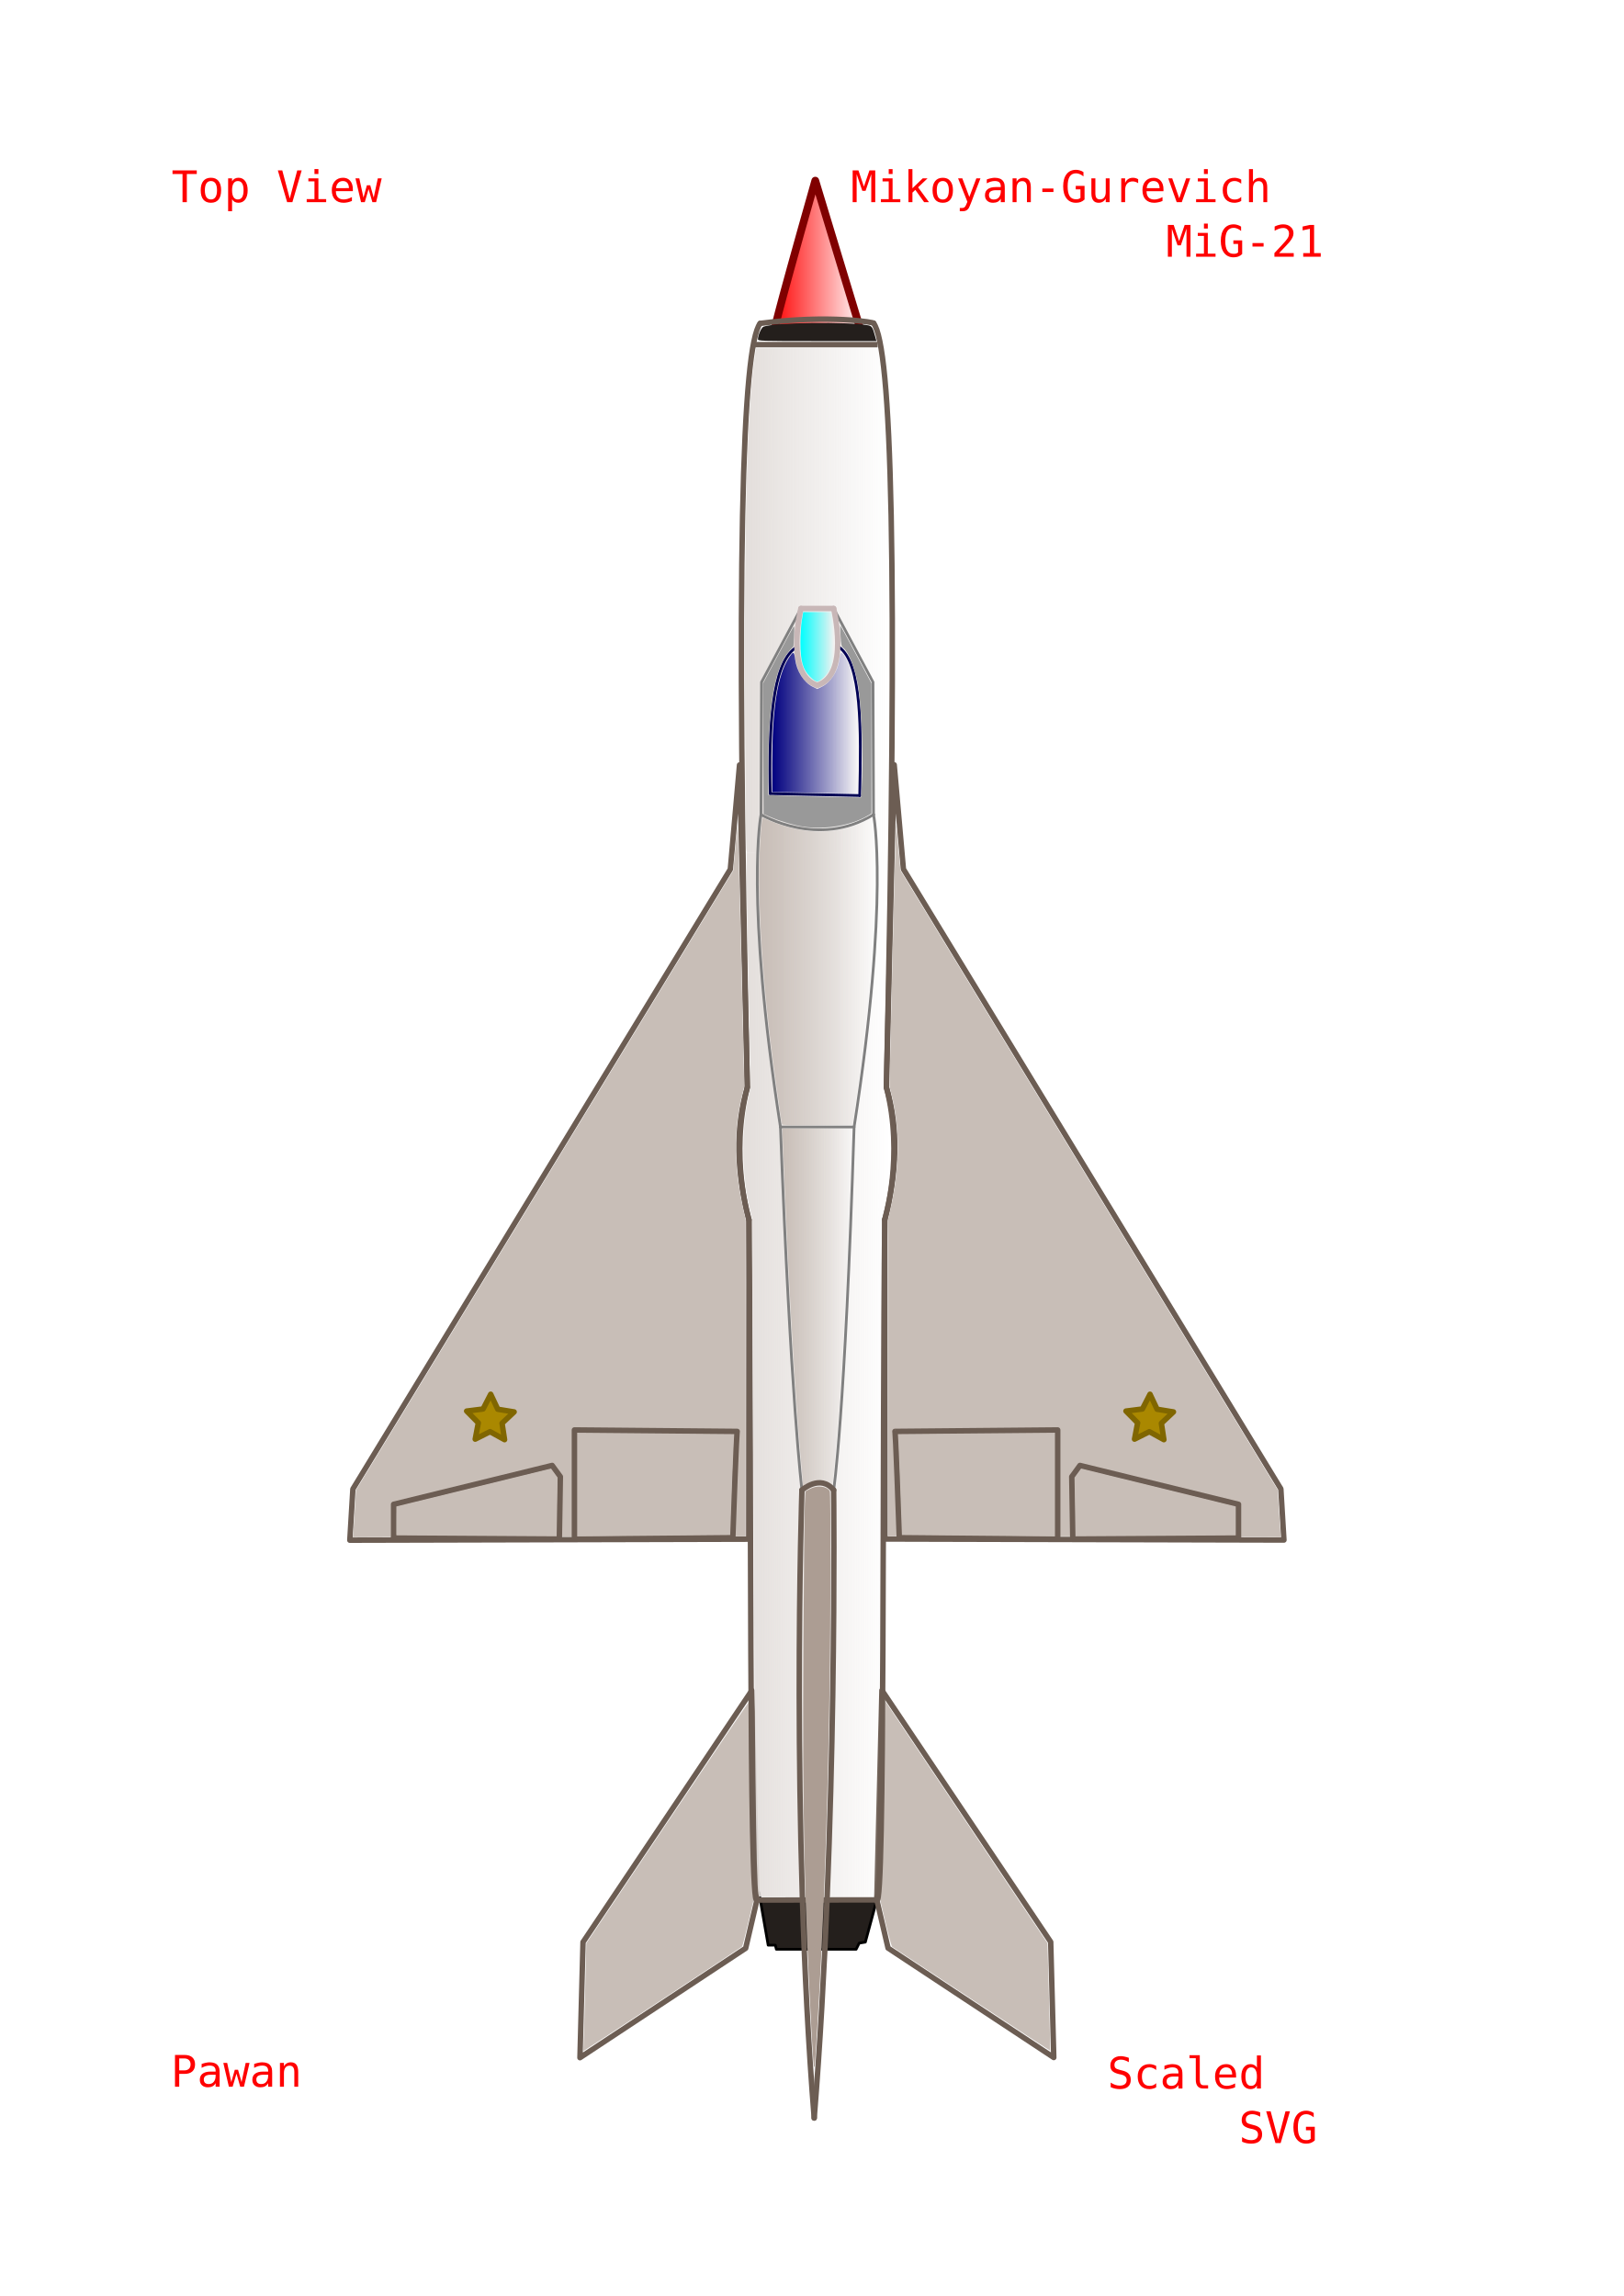
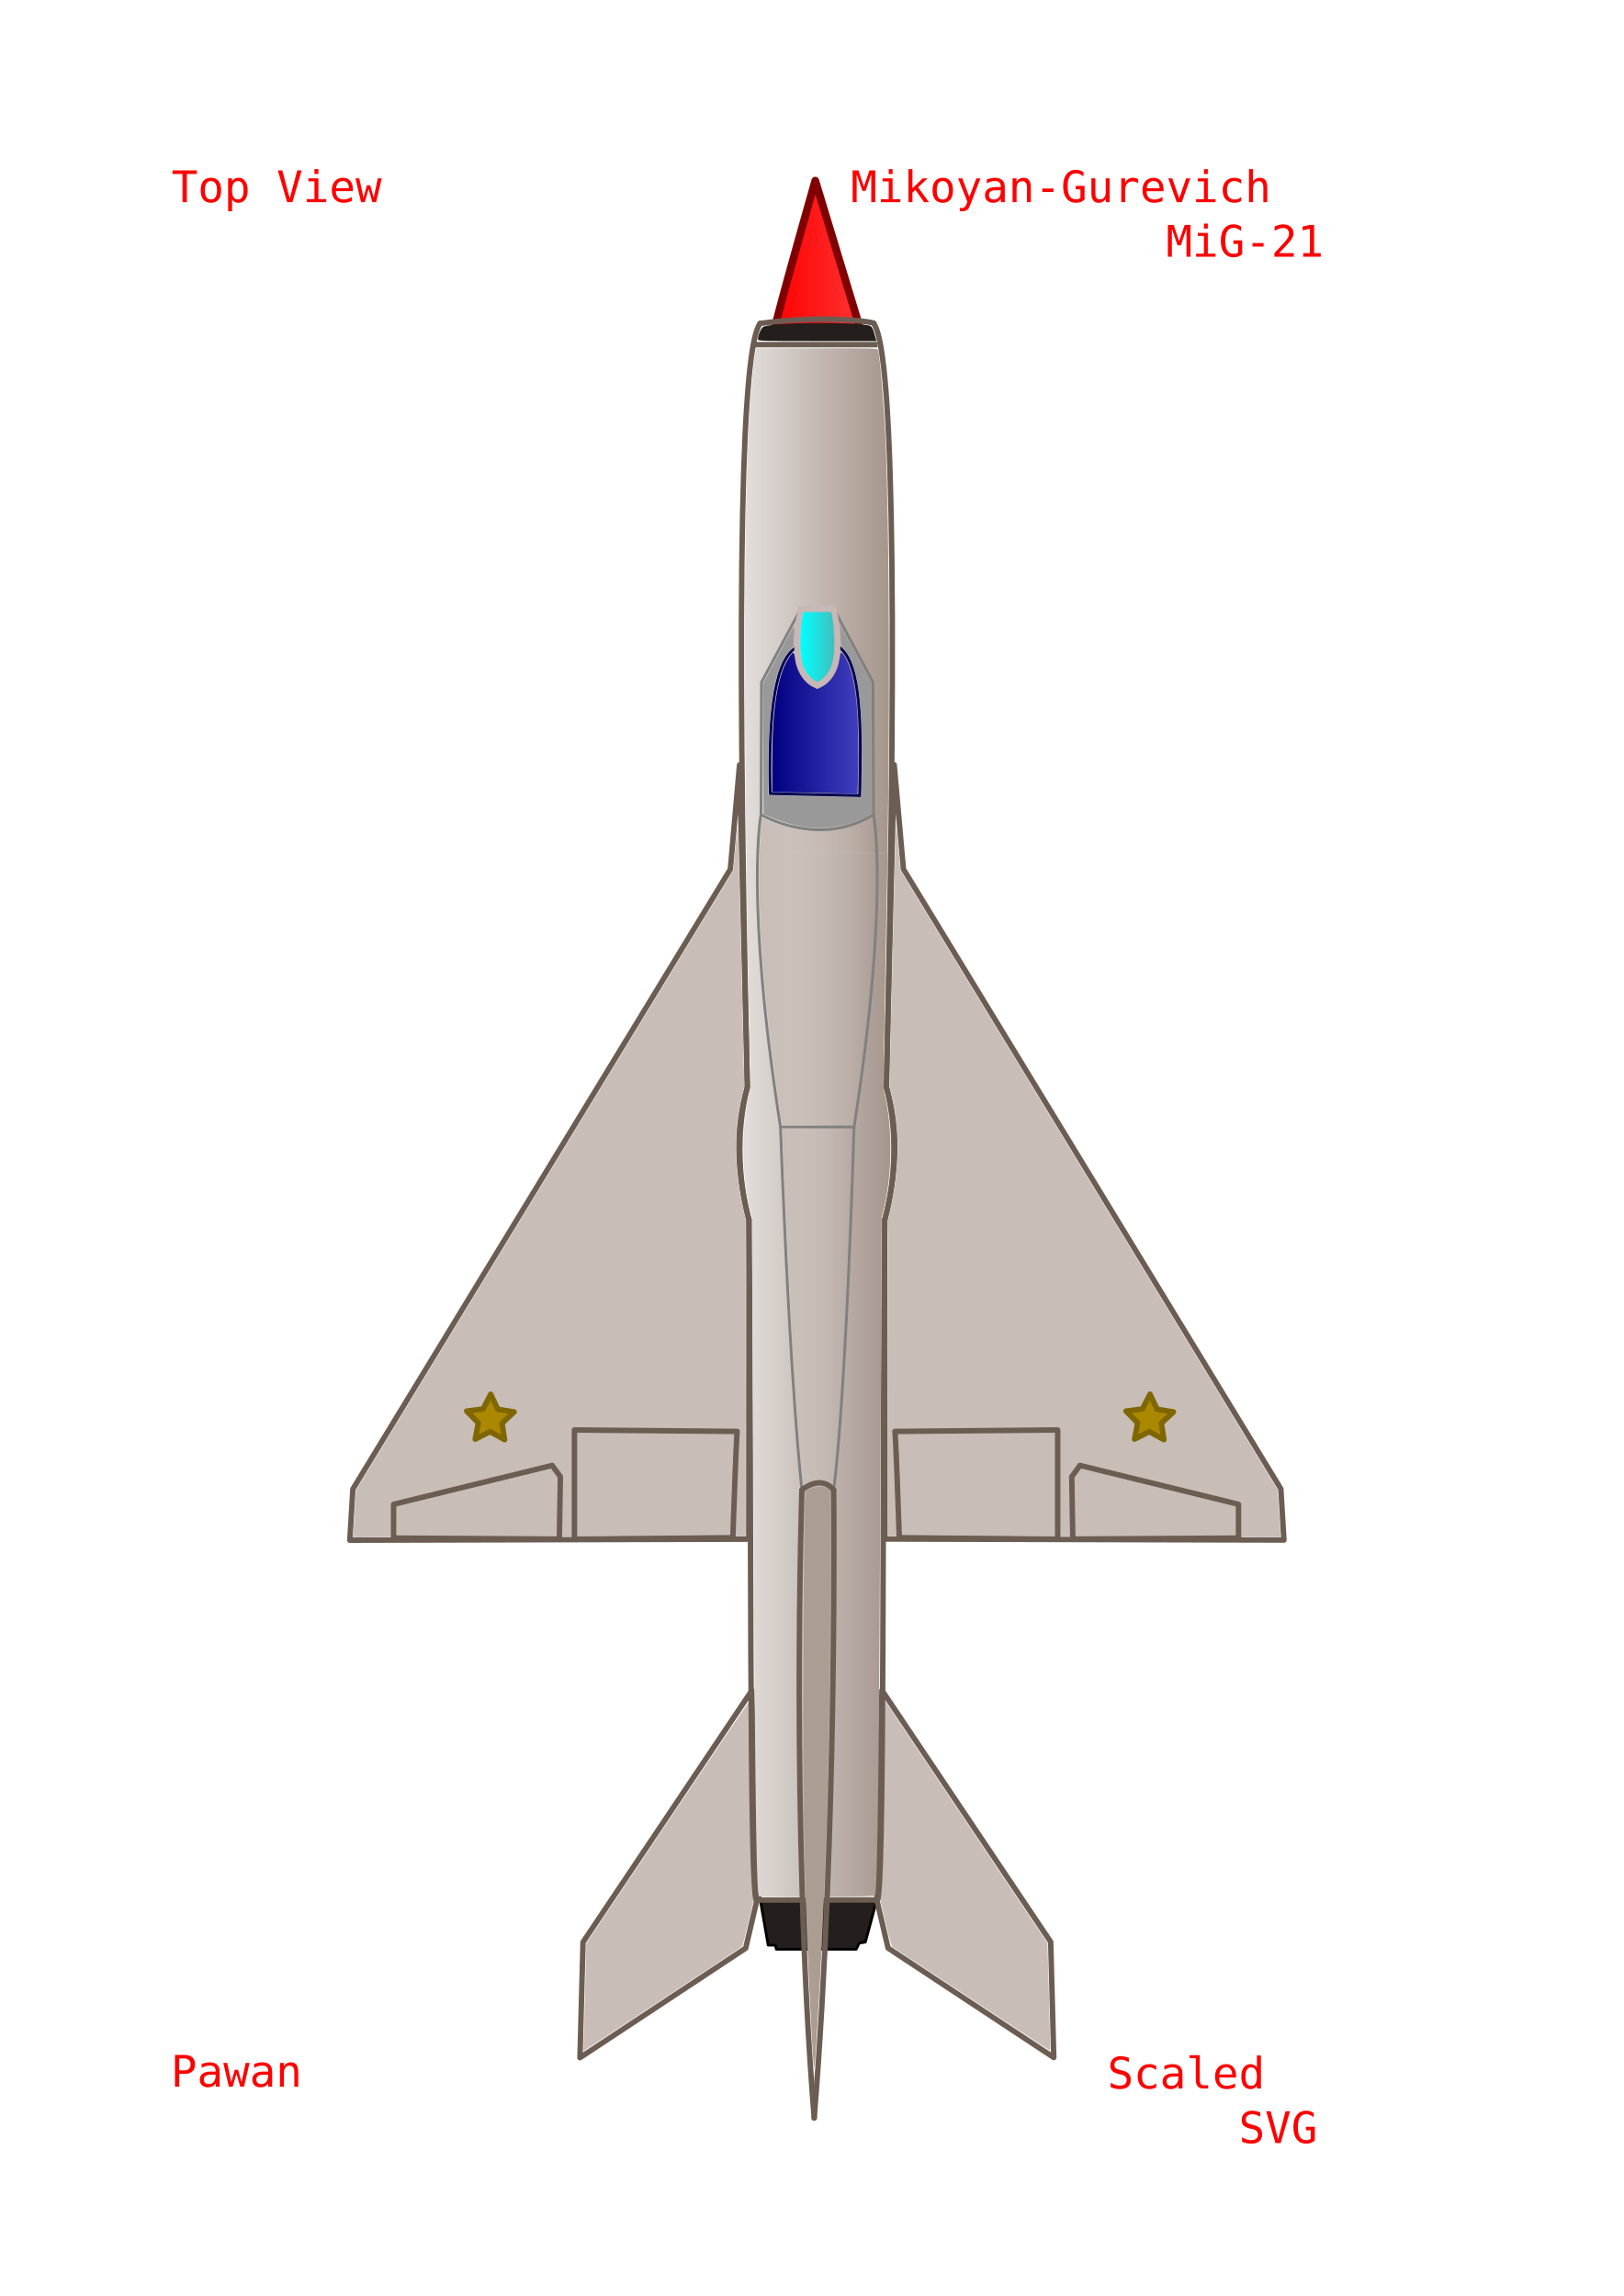
<svg xmlns="http://www.w3.org/2000/svg" xmlns:xlink="http://www.w3.org/1999/xlink" width="595.276pt" height="841.89pt" viewBox="0 0 210 297" version="1.1" id="svg5">
  <defs id="defs2">
    <rect x="499" y="184" width="100" height="71" id="rect22536" />
    <rect x="63" y="93" width="132" height="80" id="rect5274" />
    <linearGradient id="linearGradient18626">
      <stop style="stop-color:#e3dedb;stop-opacity:1;" offset="0" id="stop18622" />
-       <stop style="stop-color:#e3dedb;stop-opacity:0;" offset="1" id="stop18624" />
+       <stop style="stop-color:#a5968d;stop-opacity:1;" offset="1" id="stop18624" />
    </linearGradient>
    <linearGradient id="linearGradient17506">
      <stop style="stop-color:#e3dedb;stop-opacity:1;" offset="0" id="stop17502" />
-       <stop style="stop-color:#e3dedb;stop-opacity:0;" offset="1" id="stop17504" />
+       <stop style="stop-color:#a6968c;stop-opacity:1;" offset="1" id="stop17504" />
    </linearGradient>
    <linearGradient id="linearGradient15280">
      <stop style="stop-color:#c8beb7;stop-opacity:1;" offset="0" id="stop15276" />
      <stop style="stop-color:#c8beb7;stop-opacity:0;" offset="1" id="stop15278" />
    </linearGradient>
    <linearGradient id="linearGradient10714">
      <stop style="stop-color:#c8beb7;stop-opacity:1;" offset="0" id="stop10710" />
      <stop style="stop-color:#c8beb7;stop-opacity:0;" offset="1" id="stop10712" />
    </linearGradient>
    <linearGradient id="linearGradient10706">
      <stop style="stop-color:#ff0000;stop-opacity:1;" offset="0" id="stop10702" />
-       <stop style="stop-color:#ff0000;stop-opacity:0;" offset="1" id="stop10704" />
+       <stop style="stop-color:#ff3333;stop-opacity:1;" offset="1" id="stop10704" />
    </linearGradient>
    <linearGradient id="linearGradient10480">
      <stop style="stop-color:#00ffff;stop-opacity:1;" offset="0" id="stop10476" />
-       <stop style="stop-color:#00ffff;stop-opacity:0;" offset="1" id="stop10478" />
+       <stop style="stop-color:#40bfbf;stop-opacity:1;" offset="1" id="stop10478" />
    </linearGradient>
    <linearGradient id="linearGradient10452">
      <stop style="stop-color:#00ffff;stop-opacity:1;" offset="0" id="stop10448" />
      <stop style="stop-color:#00ffff;stop-opacity:0;" offset="1" id="stop10450" />
    </linearGradient>
    <linearGradient id="linearGradient9967">
      <stop style="stop-color:#000080;stop-opacity:1;" offset="0" id="stop9963" />
-       <stop style="stop-color:#000080;stop-opacity:0;" offset="1" id="stop9965" />
+       <stop style="stop-color:#4040bf;stop-opacity:1;" offset="1" id="stop9965" />
    </linearGradient>
    <linearGradient xlink:href="#linearGradient9967" id="linearGradient9971" x1="377.5" y1="353.654" x2="419.521" y2="353.654" gradientUnits="userSpaceOnUse" />
    <linearGradient xlink:href="#linearGradient10480" id="linearGradient10484" x1="391.27" y1="316.25" x2="407.739" y2="316.25" gradientUnits="userSpaceOnUse" />
    <linearGradient xlink:href="#linearGradient10706" id="linearGradient10708" x1="99.83" y1="33.006" x2="111.638" y2="33.006" gradientUnits="userSpaceOnUse" />
    <linearGradient xlink:href="#linearGradient10714" id="linearGradient10716" x1="371.09" y1="475.013" x2="427.878" y2="475.013" gradientUnits="userSpaceOnUse" />
    <linearGradient xlink:href="#linearGradient15280" id="linearGradient15282" x1="382.5" y1="639.19" x2="416.5" y2="639.19" gradientUnits="userSpaceOnUse" />
    <linearGradient xlink:href="#linearGradient17506" id="linearGradient17508" x1="364.098" y1="293.5" x2="434.528" y2="293.5" gradientUnits="userSpaceOnUse" />
    <linearGradient xlink:href="#linearGradient18626" id="linearGradient18628" x1="363.373" y1="672" x2="435.253" y2="672" gradientUnits="userSpaceOnUse" />
  </defs>
  <g id="layer2" style="display:inline;stroke-width:1;stroke-dasharray:none">
    <path style="fill:url(#linearGradient10708);fill-opacity:1;stroke:#800000;stroke-width:1;stroke-linecap:round;stroke-linejoin:round;stroke-miterlimit:4;stroke-dasharray:none;stroke-opacity:1" d="m 105.443,23.367 c -5.55,19.57 -5.258,19.278 -5.258,19.278 h 11.099 z" id="path495" />
  </g>
  <g id="layer6" style="display:inline">
    <path style="fill:#241f1c;stroke:#000000;stroke-width:0.353;stroke-linecap:round;stroke-linejoin:round;stroke-miterlimit:4;stroke-dasharray:none;stroke-opacity:1" d="m 98.164,244.806 1.187,6.813 h 0.926 l 0.132,0.529 h 10.319 l 0.397,-0.794 0.794,-0.132 1.481,-5.464 -15.501,0.021" id="path5647" />
  </g>
  <g id="layer5" style="display:inline">
    <path style="fill:none;stroke:#6c5d53;stroke-width:0.706;stroke-linecap:round;stroke-linejoin:round;stroke-miterlimit:4;stroke-dasharray:none;stroke-opacity:1" d="m 97.234,218.678 -21.828,32.544 -0.397,14.949 21.431,-14.155 1.458,-6.237 -0.664,-27.101" id="path5318" />
    <path style="fill:none;stroke:#6c5d53;stroke-width:0.706;stroke-linecap:round;stroke-linejoin:round;stroke-miterlimit:4;stroke-dasharray:none;stroke-opacity:1" d="m 114.064,218.657 21.828,32.544 0.397,14.949 -21.431,-14.155 -1.458,-6.237 0.664,-27.101" id="path5318-8" />
    <path style="fill:#c8beb7;fill-opacity:1;stroke:none;stroke-width:1.333;stroke-linecap:round;stroke-linejoin:round;stroke-miterlimit:4;stroke-dasharray:none;stroke-opacity:1" d="m 285.257,998.375 c 0.135,-2.406 0.491,-14.261 0.79,-26.344 l 0.544,-21.969 39.523,-58.921 c 21.738,-32.406 39.618,-58.826 39.733,-58.711 0.115,0.115 0.746,21.804 1.401,48.197 l 1.191,47.988 -2.653,11.352 c -1.459,6.243 -2.851,11.53 -3.094,11.748 -0.689,0.619 -77.207,51.036 -77.457,51.036 -0.122,0 -0.112,-1.969 0.023,-4.375 z" id="path15774" transform="scale(0.2645833)" />
    <path style="fill:#c8beb7;fill-opacity:1;stroke:none;stroke-width:1.333;stroke-linecap:round;stroke-linejoin:round;stroke-miterlimit:4;stroke-dasharray:none;stroke-opacity:1" d="m 474.986,977.439 c -21.03,-13.891 -38.504,-25.412 -38.833,-25.602 -0.329,-0.19 -1.81,-5.519 -3.293,-11.841 L 430.164,928.5 l 1.139,-45.781 c 0.626,-25.18 1.208,-46.953 1.293,-48.385 l 0.154,-2.603 16,23.885 c 8.8,13.137 26.633,39.748 39.63,59.135 L 512.01,950 l 0.735,26.218 c 0.404,14.42 0.677,26.277 0.606,26.348 -0.071,0.071 -17.335,-11.236 -38.365,-25.127 z" id="path15813" transform="scale(0.2645833)" />
  </g>
  <g id="layer3" style="display:inline">
    <path style="fill:none;fill-opacity:1;stroke:#6c5d53;stroke-width:0.706;stroke-linecap:round;stroke-linejoin:round;stroke-miterlimit:4;stroke-dasharray:none;stroke-opacity:1" d="m 98.31,41.834 c 9.111,-1.197 15.042,-0.079 14.677,-0.021" id="path1764" />
    <path style="fill:none;fill-opacity:1;stroke:#6c5d53;stroke-width:0.706;stroke-linecap:round;stroke-linejoin:round;stroke-miterlimit:4;stroke-dasharray:none;stroke-opacity:1" d="M 98.31,41.834 C 96.003,44.909 95.117,72.14 96.659,140.652" id="path2320" />
    <path style="fill:none;fill-opacity:1;stroke:#6c5d53;stroke-width:0.706;stroke-linecap:round;stroke-linejoin:round;stroke-miterlimit:4;stroke-dasharray:none;stroke-opacity:1" d="m 112.988,41.813 c 2.307,3.075 3.193,30.306 1.651,98.817" id="path2320-8" />
    <path style="fill:none;fill-opacity:1;stroke:#6c5d53;stroke-width:0.706;stroke-linecap:round;stroke-linejoin:round;stroke-miterlimit:4;stroke-dasharray:none;stroke-opacity:1" d="m 96.659,140.652 c -2.299,8.918 0.175,17.042 0.207,17.143" id="path2755" />
    <path style="fill:none;fill-opacity:1;stroke:#6c5d53;stroke-width:0.706;stroke-linecap:round;stroke-linejoin:round;stroke-miterlimit:4;stroke-dasharray:none;stroke-opacity:1" d="m 114.639,140.63 c 2.299,8.918 -0.175,17.042 -0.207,17.143" id="path2755-5" />
    <path style="fill:none;fill-opacity:1;stroke:#6c5d53;stroke-width:0.706;stroke-linecap:round;stroke-linejoin:round;stroke-miterlimit:4;stroke-dasharray:none;stroke-opacity:1" d="m 96.866,157.794 c 0.344,29.328 -0.033,89.692 1.033,87.985" id="path3078" />
    <path style="fill:none;fill-opacity:1;stroke:#6c5d53;stroke-width:0.706;stroke-linecap:round;stroke-linejoin:round;stroke-miterlimit:4;stroke-dasharray:none;stroke-opacity:1" d="m 114.432,157.773 c -0.344,29.328 0.033,89.692 -1.033,87.985" id="path3078-8" />
    <path style="fill:none;fill-opacity:1;stroke:#6c5d53;stroke-width:0.706;stroke-linecap:round;stroke-linejoin:round;stroke-miterlimit:4;stroke-dasharray:none;stroke-opacity:1" d="m 97.898,245.779 15.501,-0.021" id="path3420" />
    <path style="fill:none;stroke:#6c5d53;stroke-width:0.706;stroke-linecap:butt;stroke-linejoin:miter;stroke-miterlimit:4;stroke-dasharray:none;stroke-opacity:1" d="M 97.367,44.582 H 113.506" id="path15965" />
    <path style="fill:url(#linearGradient18628);fill-opacity:1;stroke:none;stroke-width:1.333;stroke-linecap:round;stroke-linejoin:round;stroke-miterlimit:4;stroke-dasharray:none;stroke-opacity:1" d="m 370.751,926.125 c -1.141,-4.783 -1.875,-70.152 -2.71,-241.125 l -0.437,-89.5 -1.288,-5.554 c -3.804,-16.405 -3.934,-38.703 -0.315,-54.044 0.919,-3.893 0.943,-5.142 0.489,-25 C 365.652,474.218 365,437.481 365,426.958 V 416.75 h 34.477 34.477 l -0.232,8.375 c -0.128,4.606 -0.474,23 -0.77,40.875 -0.296,17.875 -0.699,40.038 -0.895,49.25 -0.324,15.187 -0.273,17.1 0.545,20.5 3.678,15.294 3.513,38.225 -0.391,54.554 l -1.242,5.196 -0.472,104 c -0.712,156.882 -1.518,223.812 -2.735,227.125 -0.18,0.49 -6.337,0.625 -28.486,0.625 h -28.256 z" id="path17326" transform="scale(0.2645833)" />
    <path style="fill:url(#linearGradient17508);fill-opacity:1;stroke:none;stroke-width:1.333;stroke-linecap:round;stroke-linejoin:round;stroke-miterlimit:4;stroke-dasharray:none;stroke-opacity:1" d="m 364.815,415.2 c -0.17,-0.852 -0.453,-29.596 -0.628,-63.875 -0.494,-97.001 1.052,-153.42 4.872,-177.7 l 0.531,-3.375 h 29.671 c 27.827,0 29.687,0.054 29.928,0.875 1.047,3.571 2.992,27.639 3.808,47.125 1.431,34.163 1.945,109.619 1.171,171.875 l -0.331,26.625 H 399.481 365.125 Z" id="path17365" transform="scale(0.2645833)" />
    <path style="fill:#241f1c;fill-opacity:1;stroke:none;stroke-width:1.333;stroke-linecap:round;stroke-linejoin:round;stroke-miterlimit:4;stroke-dasharray:none;stroke-opacity:1" d="m 370.5,165.839 c 0,-1.946 1.639,-5.673 2.685,-6.105 5.067,-2.095 41.749,-2.572 51.272,-0.667 1.73,0.346 2.126,0.982 3.305,5.309 l 0.647,2.375 H 399.455 C 371.777,166.75 370.5,166.71 370.5,165.839 Z" id="path17610" transform="scale(0.2645833)" />
  </g>
  <g id="layer7" style="display:inline">
    <path style="fill:none;stroke:#000055;stroke-width:0.353;stroke-linecap:round;stroke-linejoin:round;stroke-miterlimit:4;stroke-dasharray:none;stroke-opacity:1" d="M 102.791,83.873 C 99.877,85.979 99.418,93.985 99.616,102.658" id="path6194" />
    <path style="fill:none;stroke:#000055;stroke-width:0.353;stroke-linecap:round;stroke-linejoin:round;stroke-miterlimit:4;stroke-dasharray:none;stroke-opacity:1" d="m 108.543,83.727 c 2.913,2.106 2.843,10.509 2.646,19.182" id="path6194-6" />
    <path style="fill:none;stroke:#000055;stroke-width:0.353;stroke-linecap:round;stroke-linejoin:round;stroke-miterlimit:4;stroke-dasharray:none;stroke-opacity:1" d="m 99.616,102.658 11.573,0.251" id="path6388" />
    <path style="fill:none;stroke:#808080;stroke-width:0.353;stroke-linecap:round;stroke-linejoin:round;stroke-miterlimit:4;stroke-dasharray:none;stroke-opacity:1" d="m 107.818,78.714 5.093,9.525 0.066,17.132" id="path7425" />
    <path style="fill:none;stroke:#808080;stroke-width:0.353;stroke-linecap:round;stroke-linejoin:round;stroke-miterlimit:4;stroke-dasharray:none;stroke-opacity:1" d="m 103.584,78.714 -5.093,9.525 -0.066,17.132" id="path7425-0" />
    <g id="g7613">
      <path style="fill:none;stroke:#c8b7b7;stroke-width:0.706;stroke-linecap:round;stroke-linejoin:round;stroke-miterlimit:4;stroke-dasharray:none;stroke-opacity:1" d="m 107.818,78.714 c 0,0 2.117,8.599 -2.117,9.922" id="path5857" />
      <path style="fill:none;stroke:#c8b7b7;stroke-width:0.706;stroke-linecap:round;stroke-linejoin:round;stroke-miterlimit:4;stroke-dasharray:none;stroke-opacity:1" d="m 103.584,78.714 c 0,0 -2.117,8.599 2.117,9.922" id="path5857-7" />
      <path style="fill:none;stroke:#c8b7b7;stroke-width:0.706;stroke-linecap:round;stroke-linejoin:round;stroke-miterlimit:4;stroke-dasharray:none;stroke-opacity:1" d="m 103.584,78.714 h 4.233" id="path6093" />
      <path style="fill:url(#linearGradient10484);fill-opacity:1;stroke:none;stroke-width:0.667;stroke-linecap:round;stroke-linejoin:round;stroke-miterlimit:4;stroke-dasharray:none;stroke-opacity:1" d="m 395.98,330.873 c -3.525,-3.525 -4.698,-7.664 -4.711,-16.623 -0.005,-3.712 0.297,-8.606 0.671,-10.875 l 0.681,-4.125 h 6.878 6.878 l 0.678,4.125 c 0.373,2.269 0.68,7.162 0.683,10.875 0.005,8.931 -1.171,13.075 -4.719,16.623 -1.449,1.449 -2.823,2.377 -3.52,2.377 -0.697,0 -2.07,-0.928 -3.52,-2.377 z" id="path10409" transform="scale(0.2645833)" />
    </g>
    <path style="fill:none;stroke:#808080;stroke-width:0.353;stroke-linecap:round;stroke-linejoin:round;stroke-miterlimit:4;stroke-dasharray:none;stroke-opacity:1" d="m 98.425,105.37 c 0,0 7.408,4.432 14.552,0" id="path7648" />
    <path style="mix-blend-mode:normal;fill:url(#linearGradient9971);fill-opacity:1;stroke:none;stroke-width:0.667;stroke-linecap:round;stroke-linejoin:round;stroke-miterlimit:4;stroke-dasharray:none;stroke-opacity:1" d="m 405,387.722 c -7.287,-0.188 -16.456,-0.372 -20.375,-0.407 L 377.5,387.25 v -13.973 c 0,-26.753 2.54,-43.019 8.049,-51.542 2.256,-3.49 2.597,-3.428 3.115,0.57 0.761,5.879 4.256,11.349 8.592,13.448 l 2.244,1.086 2.244,-1.086 c 4.336,-2.099 7.831,-7.569 8.592,-13.448 0.5,-3.862 0.875,-4.044 2.63,-1.277 3.009,4.744 5.035,13.463 6.022,25.92 0.769,9.708 0.682,41.328 -0.114,41.21 -0.344,-0.051 -6.588,-0.247 -13.875,-0.435 z" id="path9877" transform="scale(0.2645833)" />
  </g>
  <g id="layer8" style="display:inline">
    <g id="g8962">
      <path style="fill:none;stroke:#808080;stroke-width:0.353;stroke-linecap:round;stroke-linejoin:round;stroke-miterlimit:4;stroke-dasharray:none;stroke-opacity:1" d="m 98.425,105.37 c 0,0 -2.117,10.649 2.514,40.415" id="path7836" />
      <path style="fill:none;stroke:#808080;stroke-width:0.353;stroke-linecap:round;stroke-linejoin:round;stroke-miterlimit:4;stroke-dasharray:none;stroke-opacity:1" d="m 112.977,105.37 c 0,0 2.117,10.649 -2.514,40.415 l -9.525,1e-5" id="path7836-9" />
    </g>
    <path style="fill:none;stroke:#808080;stroke-width:0.353;stroke-linecap:round;stroke-linejoin:round;stroke-miterlimit:4;stroke-dasharray:none;stroke-opacity:1" d="m 110.464,145.785 c -1.191,37.703 -2.646,46.964 -2.646,46.964" id="path8074" />
    <path style="fill:none;stroke:#808080;stroke-width:0.353;stroke-linecap:round;stroke-linejoin:round;stroke-miterlimit:4;stroke-dasharray:none;stroke-opacity:1" d="m 100.939,145.785 c 1.323,35.057 2.778,46.964 2.778,46.964" id="path8074-1" />
    <path style="fill:url(#linearGradient10716);fill-opacity:1;stroke:none;stroke-width:0.667;stroke-linecap:round;stroke-linejoin:round;stroke-miterlimit:4;stroke-dasharray:none;stroke-opacity:1" d="m 382.252,549.632 c -0.382,-1.089 -4.643,-32.124 -5.957,-43.382 -4.167,-35.72 -6.04,-71.01 -4.855,-91.5 0.711,-12.299 1.047,-15.124 1.757,-14.797 17.71,8.139 34.32,8.753 49.13,1.816 l 4.078,-1.91 0.25,2.07 c 0.137,1.139 0.538,7.536 0.891,14.217 1.463,27.738 -1.967,73.628 -9.183,122.854 l -1.613,11 -17.138,0.132 c -13.45,0.103 -17.186,-0.005 -17.36,-0.5 z" id="path9284" transform="scale(0.2645833)" />
    <path style="fill:#999999;fill-opacity:1;stroke:none;stroke-width:0.667;stroke-linecap:round;stroke-linejoin:round;stroke-miterlimit:4;stroke-dasharray:none;stroke-opacity:1" d="M 392.75,404.196 C 388.631,403.602 381.504,401.519 377,399.592 l -3.75,-1.604 -0.129,-31.927 -0.129,-31.927 7.086,-13.317 c 3.897,-7.324 7.366,-13.732 7.709,-14.24 0.51,-0.754 0.573,0.021 0.348,4.25 L 387.861,316 l -1.97,2.157 c -7.078,7.75 -10.365,26.001 -10.383,57.663 l -0.007,12.82 5.375,0.296 c 2.956,0.163 13.158,0.438 22.671,0.611 l 17.296,0.315 0.329,-4.633 c 0.945,-13.308 0.048,-39.608 -1.7,-49.878 -1.515,-8.898 -4.63,-16.741 -7.439,-18.729 -0.705,-0.499 -0.934,-1.638 -1.158,-5.747 -0.154,-2.819 -0.214,-5.125 -0.134,-5.125 0.08,0 3.546,6.379 7.703,14.175 L 426,334.101 v 31.803 31.803 l -2.193,1.285 c -7.845,4.598 -20.521,6.721 -31.057,5.203 z" id="path9494" transform="scale(0.2645833)" />
    <path style="fill:none;stroke:#ac9d93;stroke-width:0.353;stroke-linecap:round;stroke-linejoin:round;stroke-miterlimit:4;stroke-dasharray:none;stroke-opacity:1" d="m 103.717,192.749 c 0,0 1.984,-2.249 4.101,-1e-5" id="path14759" />
    <path style="fill:url(#linearGradient15282);fill-opacity:1;stroke:none;stroke-width:0.667;stroke-linecap:round;stroke-linejoin:round;stroke-miterlimit:4;stroke-dasharray:none;stroke-opacity:1" d="m 392.5,725.879 c 0,-0.565 -0.442,-5.943 -0.982,-11.953 -1.946,-21.654 -4.424,-60.059 -6.255,-96.926 -0.847,-17.066 -2.756,-61.052 -2.76,-63.625 L 382.5,551.75 h 17 17 l -0.003,2.125 c -0.008,5.281 -2.213,61.026 -3.268,82.625 -1.063,21.77 -2.58,46.779 -3.745,61.75 -0.965,12.399 -2.419,27.602 -2.662,27.845 -0.066,0.066 -1.216,-0.434 -2.556,-1.112 -1.339,-0.678 -3.156,-1.233 -4.038,-1.233 -1.979,0 -5.622,1.249 -6.828,2.341 -0.839,0.759 -0.9,0.745 -0.9,-0.212 z" id="path15237" transform="scale(0.2645833)" />
  </g>
  <g id="layer9" style="display:inline">
    <path style="fill:none;stroke:#6c5d53;stroke-width:0.706;stroke-linecap:round;stroke-linejoin:round;stroke-miterlimit:4;stroke-dasharray:none;stroke-opacity:1" d="m 103.717,192.749 c 0,0 -1.455,43.524 1.587,81.227" id="path8441" />
    <path style="fill:none;stroke:#6c5d53;stroke-width:0.706;stroke-linecap:round;stroke-linejoin:round;stroke-miterlimit:4;stroke-dasharray:none;stroke-opacity:1" d="m 107.818,192.749 c 0,0 0.529,43.524 -2.514,81.227" id="path8441-0" />
    <path style="fill:none;stroke:#6c5d53;stroke-width:0.706;stroke-linecap:round;stroke-linejoin:round;stroke-miterlimit:4;stroke-dasharray:none;stroke-opacity:1" d="m 103.717,192.749 c 0,0 2.381,-2.117 4.101,-1e-5" id="path14030" />
    <path style="fill:#ac9d93;fill-opacity:1;stroke:none;stroke-width:0.667;stroke-linecap:round;stroke-linejoin:round;stroke-miterlimit:4;stroke-dasharray:none;stroke-opacity:1" d="m 397.881,1010.25 c -0.17,-0.412 -0.661,-7.162 -1.091,-15 -3.664,-66.742 -4.538,-107.855 -4.062,-191.25 0.196,-34.375 0.506,-65.295 0.689,-68.712 l 0.333,-6.212 2.204,-1.163 c 3.538,-1.868 7.969,-1.383 9.664,1.058 0.529,0.762 0.456,64.106 -0.113,97.279 -1.116,65.072 -2.866,113.166 -6.022,165.5 -1.169,19.382 -1.181,19.519 -1.601,18.5 z" id="path15124" transform="scale(0.2645833)" />
  </g>
  <g id="layer4" style="display:inline">
    <g id="g22421">
      <path style="fill:none;stroke:#6c5d53;stroke-width:0.706;stroke-linecap:round;stroke-linejoin:round;stroke-miterlimit:4;stroke-dasharray:none;stroke-opacity:1" d="m 96.866,157.794 -0.028,41.305 -51.594,0.132 0.397,-6.615 48.816,-80.169 1.191,-13.494 1.012,41.697 c -1.6,5.343 -1.367,11.094 0.207,17.143 z" id="path21006" />
      <path style="fill:#c8beb7;fill-opacity:1;stroke:none;stroke-width:0.943;stroke-linecap:round;stroke-linejoin:round;stroke-miterlimit:4;stroke-dasharray:none;stroke-opacity:1" d="m 172.689,749.503 c 0.112,-1.15 0.454,-6.347 0.761,-11.549 l 0.558,-9.457 92.226,-151.459 92.226,-151.459 1.018,-11.264 1.018,-11.264 0.242,4.419 c 0.133,2.431 0.88,31.247 1.661,64.037 l 1.419,59.617 -1.073,4.285 c -4.281,17.09 -3.972,36.482 0.911,57.266 l 0.859,3.655 v 77.397 77.397 l -38.449,1.2e-4 c -21.147,7e-5 -64.353,0.106 -96.014,0.235 l -57.565,0.235 z" id="path22300" transform="scale(0.2645833)" />
    </g>
    <g id="g22421-8" style="display:inline" transform="matrix(-1,0,0,1,211.298,-0.0212)">
      <path style="fill:none;stroke:#6c5d53;stroke-width:0.706;stroke-linecap:round;stroke-linejoin:round;stroke-miterlimit:4;stroke-dasharray:none;stroke-opacity:1" d="m 96.866,157.794 -0.028,41.305 -51.594,0.132 0.397,-6.615 48.816,-80.169 1.191,-13.494 1.012,41.697 c -1.6,5.343 -1.367,11.094 0.207,17.143 z" id="path21006-9" />
      <path style="fill:#c8beb7;fill-opacity:1;stroke:none;stroke-width:0.943;stroke-linecap:round;stroke-linejoin:round;stroke-miterlimit:4;stroke-dasharray:none;stroke-opacity:1" d="m 172.689,749.503 c 0.112,-1.15 0.454,-6.347 0.761,-11.549 l 0.558,-9.457 92.226,-151.459 92.226,-151.459 1.018,-11.264 1.018,-11.264 0.242,4.419 c 0.133,2.431 0.88,31.247 1.661,64.037 l 1.419,59.617 -1.073,4.285 c -4.281,17.09 -3.972,36.482 0.911,57.266 l 0.859,3.655 v 77.397 77.397 l -38.449,1.2e-4 c -21.147,7e-5 -64.353,0.106 -96.014,0.235 l -57.565,0.235 z" id="path22300-3" transform="scale(0.2645833)" />
    </g>
  </g>
  <g id="layer11">
    <path style="fill:#aa8800;fill-opacity:1;stroke:#806600;stroke-width:2.667;stroke-linecap:round;stroke-linejoin:round;stroke-miterlimit:4;stroke-dasharray:none;stroke-opacity:1" id="path22898" d="m 678,566 -7.107,-3.898 -7.24,3.645 1.511,-7.964 -5.704,-5.759 L 667.5,551 l 3.715,-7.205 3.459,7.331 8,1.307 -5.903,5.555 z" transform="matrix(0.2645833,0,0,0.2645833,-114.1291,36.47355)" />
    <path style="fill:#aa8800;fill-opacity:1;stroke:#806600;stroke-width:2.667;stroke-linecap:round;stroke-linejoin:round;stroke-miterlimit:4;stroke-dasharray:none;stroke-opacity:1" id="path22898-6" transform="matrix(0.2645833,0,0,0.2645833,-28.85714,36.47355)" d="m 678,566 -7.107,-3.898 -7.24,3.645 1.511,-7.964 -5.704,-5.759 L 667.5,551 l 3.715,-7.205 3.459,7.331 8,1.307 -5.903,5.555 z" />
  </g>
  <g id="layer10" style="display:inline">
    <g id="g21730" transform="translate(22.86357,-19.45722)" style="display:inline;fill:#c8beb7">
      <g id="g20054" transform="translate(-2.910417,22.35729)" style="fill:#c8beb7;stroke:#6c5d53;stroke-width:0.706;stroke-linecap:round;stroke-linejoin:round;stroke-miterlimit:4;stroke-dasharray:none">
        <path style="fill:#c8beb7;stroke:#6c5d53;stroke-width:0.706;stroke-linecap:round;stroke-linejoin:round;stroke-miterlimit:4;stroke-dasharray:none;stroke-opacity:1" d="m 30.956,196.056 v -4.366 l 20.505,-5.027 1.058,1.455 -0.132,8.07" id="path4595" />
        <path style="fill:#c8beb7;stroke:#6c5d53;stroke-width:0.706;stroke-linecap:round;stroke-linejoin:round;stroke-miterlimit:4;stroke-dasharray:none;stroke-opacity:1" d="m 30.956,196.056 21.431,0.132" id="path19816" />
      </g>
      <path style="fill:#c8beb7;fill-opacity:1;stroke:none;stroke-width:1.333;stroke-linecap:round;stroke-linejoin:round;stroke-miterlimit:4;stroke-dasharray:none;stroke-opacity:1" d="m 112.375,823.877 -4.875,-0.163 v -6.698 c 0,-5.949 0.098,-6.727 0.875,-6.953 0.481,-0.14 17.075,-4.212 36.875,-9.048 19.8,-4.836 36.354,-8.902 36.786,-9.034 0.512,-0.157 1.341,0.531 2.377,1.973 l 1.591,2.215 -0.332,14.041 -0.332,14.041 -34.045,-0.105 c -18.725,-0.058 -36.238,-0.178 -38.92,-0.268 z" id="path21285" transform="scale(0.2645833)" />
    </g>
    <g id="g21736" transform="translate(14.15827,-19.01337)" style="display:inline;fill:#c8beb7">
      <g id="g20061" transform="translate(3.439583,17.59479)" style="fill:#c8beb7;stroke:#6c5d53;stroke-width:0.706;stroke-linecap:round;stroke-linejoin:round;stroke-miterlimit:4;stroke-dasharray:none">
        <path style="fill:#c8beb7;stroke:#6c5d53;stroke-width:0.706;stroke-linecap:round;stroke-linejoin:round;stroke-miterlimit:4;stroke-dasharray:none;stroke-opacity:1" d="m 77.182,200.33 c 0.468,-13.751 0.561,-13.751 0.561,-13.751 l -21.047,-0.187 v 14.125" id="path4772" />
        <path style="fill:#c8beb7;stroke:#6c5d53;stroke-width:0.706;stroke-linecap:round;stroke-linejoin:round;stroke-miterlimit:4;stroke-dasharray:none;stroke-opacity:1" d="m 56.695,200.518 20.486,-0.187" id="path19818" />
      </g>
      <path style="fill:#c8beb7;fill-opacity:1;stroke:none;stroke-width:0.353;stroke-linecap:round;stroke-linejoin:round;stroke-miterlimit:4;stroke-dasharray:none;stroke-opacity:1" d="m 60.59,211.081 v -6.624 l 4.796,1.8e-4 c 2.638,1e-4 7.168,0.04 10.068,0.088 l 5.273,0.088 -0.091,1.93 c -0.05,1.061 -0.164,3.937 -0.253,6.391 -0.089,2.454 -0.188,4.485 -0.221,4.513 -0.032,0.029 -4.449,0.094 -9.816,0.145 l -9.757,0.093 z" id="path21324" />
    </g>
    <g id="g21730-9" transform="matrix(-1,0,0,1,188.225,-19.45692)" style="display:inline;fill:#c8beb7">
      <g id="g20054-6" transform="translate(-2.910417,22.35729)" style="fill:#c8beb7;stroke:#6c5d53;stroke-width:0.706;stroke-linecap:round;stroke-linejoin:round;stroke-miterlimit:4;stroke-dasharray:none">
        <path style="fill:#c8beb7;stroke:#6c5d53;stroke-width:0.706;stroke-linecap:round;stroke-linejoin:round;stroke-miterlimit:4;stroke-dasharray:none;stroke-opacity:1" d="m 30.956,196.056 v -4.366 l 20.505,-5.027 1.058,1.455 -0.132,8.07" id="path4595-0" />
        <path style="fill:#c8beb7;stroke:#6c5d53;stroke-width:0.706;stroke-linecap:round;stroke-linejoin:round;stroke-miterlimit:4;stroke-dasharray:none;stroke-opacity:1" d="m 30.956,196.056 21.431,0.132" id="path19816-1" />
      </g>
      <path style="fill:#c8beb7;fill-opacity:1;stroke:none;stroke-width:1.333;stroke-linecap:round;stroke-linejoin:round;stroke-miterlimit:4;stroke-dasharray:none;stroke-opacity:1" d="m 112.375,823.877 -4.875,-0.163 v -6.698 c 0,-5.949 0.098,-6.727 0.875,-6.953 0.481,-0.14 17.075,-4.212 36.875,-9.048 19.8,-4.836 36.354,-8.902 36.786,-9.034 0.512,-0.157 1.341,0.531 2.377,1.973 l 1.591,2.215 -0.332,14.041 -0.332,14.041 -34.045,-0.105 c -18.725,-0.058 -36.238,-0.178 -38.92,-0.268 z" id="path21285-6" transform="scale(0.2645833)" />
    </g>
    <g id="g21736-3" transform="matrix(-1,0,0,1,196.9303,-19.01307)" style="display:inline;fill:#c8beb7">
      <g id="g20061-3" transform="translate(3.439583,17.59479)" style="fill:#c8beb7;stroke:#6c5d53;stroke-width:0.706;stroke-linecap:round;stroke-linejoin:round;stroke-miterlimit:4;stroke-dasharray:none">
        <path style="fill:#c8beb7;stroke:#6c5d53;stroke-width:0.706;stroke-linecap:round;stroke-linejoin:round;stroke-miterlimit:4;stroke-dasharray:none;stroke-opacity:1" d="m 77.182,200.33 c 0.468,-13.751 0.561,-13.751 0.561,-13.751 l -21.047,-0.187 v 14.125" id="path4772-2" />
        <path style="fill:#c8beb7;stroke:#6c5d53;stroke-width:0.706;stroke-linecap:round;stroke-linejoin:round;stroke-miterlimit:4;stroke-dasharray:none;stroke-opacity:1" d="m 56.695,200.518 20.486,-0.187" id="path19818-1" />
      </g>
      <path style="fill:#c8beb7;fill-opacity:1;stroke:none;stroke-width:0.353;stroke-linecap:round;stroke-linejoin:round;stroke-miterlimit:4;stroke-dasharray:none;stroke-opacity:1" d="m 60.59,211.081 v -6.624 l 4.796,1.8e-4 c 2.638,1e-4 7.168,0.04 10.068,0.088 l 5.273,0.088 -0.091,1.93 c -0.05,1.061 -0.164,3.937 -0.253,6.391 -0.089,2.454 -0.188,4.485 -0.221,4.513 -0.032,0.029 -4.449,0.094 -9.816,0.145 l -9.757,0.093 z" id="path21324-0" />
    </g>
  </g>
  <g id="layer1">
    <text xml:space="preserve" transform="matrix(0.2645833,0,0,0.2645833,5.51491,-3.476139)" id="text5272" style="font-style:normal;font-variant:normal;font-weight:normal;font-stretch:normal;font-size:21.333px;line-height:1.25;font-family:monospace;-inkscape-font-specification:'monospace, Normal';font-variant-ligatures:normal;font-variant-caps:normal;font-variant-numeric:normal;font-variant-east-asian:normal;white-space:pre;shape-inside:url(#rect5274);display:inline;fill:#ff0000;fill-opacity:1;stroke:none">
-       <tspan x="63" y="111.982" id="tspan7">Top View</tspan>
+       <tspan x="63" y="111.982" id="tspan6">Top View</tspan>
    </text>
    <text xml:space="preserve" style="font-style:normal;font-variant:normal;font-weight:normal;font-stretch:normal;font-size:5.644px;line-height:1.25;font-family:monospace;-inkscape-font-specification:'monospace, Normal';font-variant-ligatures:normal;font-variant-caps:normal;font-variant-numeric:normal;font-variant-east-asian:normal;fill:#ff0000;fill-opacity:1;stroke:none;stroke-width:0.265" x="22.084" y="269.925" id="text1">
      <tspan id="tspan1" style="font-style:normal;font-variant:normal;font-weight:normal;font-stretch:normal;font-size:5.644px;font-family:monospace;-inkscape-font-specification:'monospace, Normal';font-variant-ligatures:normal;font-variant-caps:normal;font-variant-numeric:normal;font-variant-east-asian:normal;fill:#ff0000;stroke-width:0.265" x="22.084" y="269.925">Pawan</tspan>
    </text>
    <text xml:space="preserve" style="font-style:normal;font-variant:normal;font-weight:normal;font-stretch:normal;font-size:5.644px;line-height:1.25;font-family:monospace;-inkscape-font-specification:'monospace, Normal';font-variant-ligatures:normal;font-variant-caps:normal;font-variant-numeric:normal;font-variant-east-asian:normal;text-align:end;text-anchor:end;fill:#ff0000;fill-opacity:1;stroke:none;stroke-width:0.265" x="188.185" y="26.152" id="text2">
      <tspan id="tspan2" style="font-style:normal;font-variant:normal;font-weight:normal;font-stretch:normal;font-size:5.644px;font-family:monospace;-inkscape-font-specification:'monospace, Normal';font-variant-ligatures:normal;font-variant-caps:normal;font-variant-numeric:normal;font-variant-east-asian:normal;text-align:end;text-anchor:end;fill:#ff0000;stroke-width:0.265" x="188.185" y="26.152">Mikoyan-Gurevich</tspan>
      <tspan style="font-style:normal;font-variant:normal;font-weight:normal;font-stretch:normal;font-size:5.644px;font-family:monospace;-inkscape-font-specification:'monospace, Normal';font-variant-ligatures:normal;font-variant-caps:normal;font-variant-numeric:normal;font-variant-east-asian:normal;text-align:end;text-anchor:end;fill:#ff0000;stroke-width:0.265" x="188.185" y="33.208" id="tspan3">MiG-21</tspan>
    </text>
    <text xml:space="preserve" style="font-style:normal;font-variant:normal;font-weight:normal;font-stretch:normal;font-size:5.644px;line-height:1.25;font-family:monospace;-inkscape-font-specification:'monospace, Normal';font-variant-ligatures:normal;font-variant-caps:normal;font-variant-numeric:normal;font-variant-east-asian:normal;text-align:end;text-anchor:end;fill:#ff0000;fill-opacity:1;stroke:none;stroke-width:0.265" x="187.383" y="270.159" id="text4">
      <tspan id="tspan4" style="font-style:normal;font-variant:normal;font-weight:normal;font-stretch:normal;font-size:5.644px;font-family:monospace;-inkscape-font-specification:'monospace, Normal';font-variant-ligatures:normal;font-variant-caps:normal;font-variant-numeric:normal;font-variant-east-asian:normal;text-align:end;text-anchor:end;fill:#ff0000;stroke-width:0.265" x="187.383" y="270.159">Scaled</tspan>
      <tspan style="font-style:normal;font-variant:normal;font-weight:normal;font-stretch:normal;font-size:5.644px;font-family:monospace;-inkscape-font-specification:'monospace, Normal';font-variant-ligatures:normal;font-variant-caps:normal;font-variant-numeric:normal;font-variant-east-asian:normal;text-align:end;text-anchor:end;fill:#ff0000;stroke-width:0.265" x="187.383" y="277.214" id="tspan5">SVG</tspan>
    </text>
  </g>
</svg>
